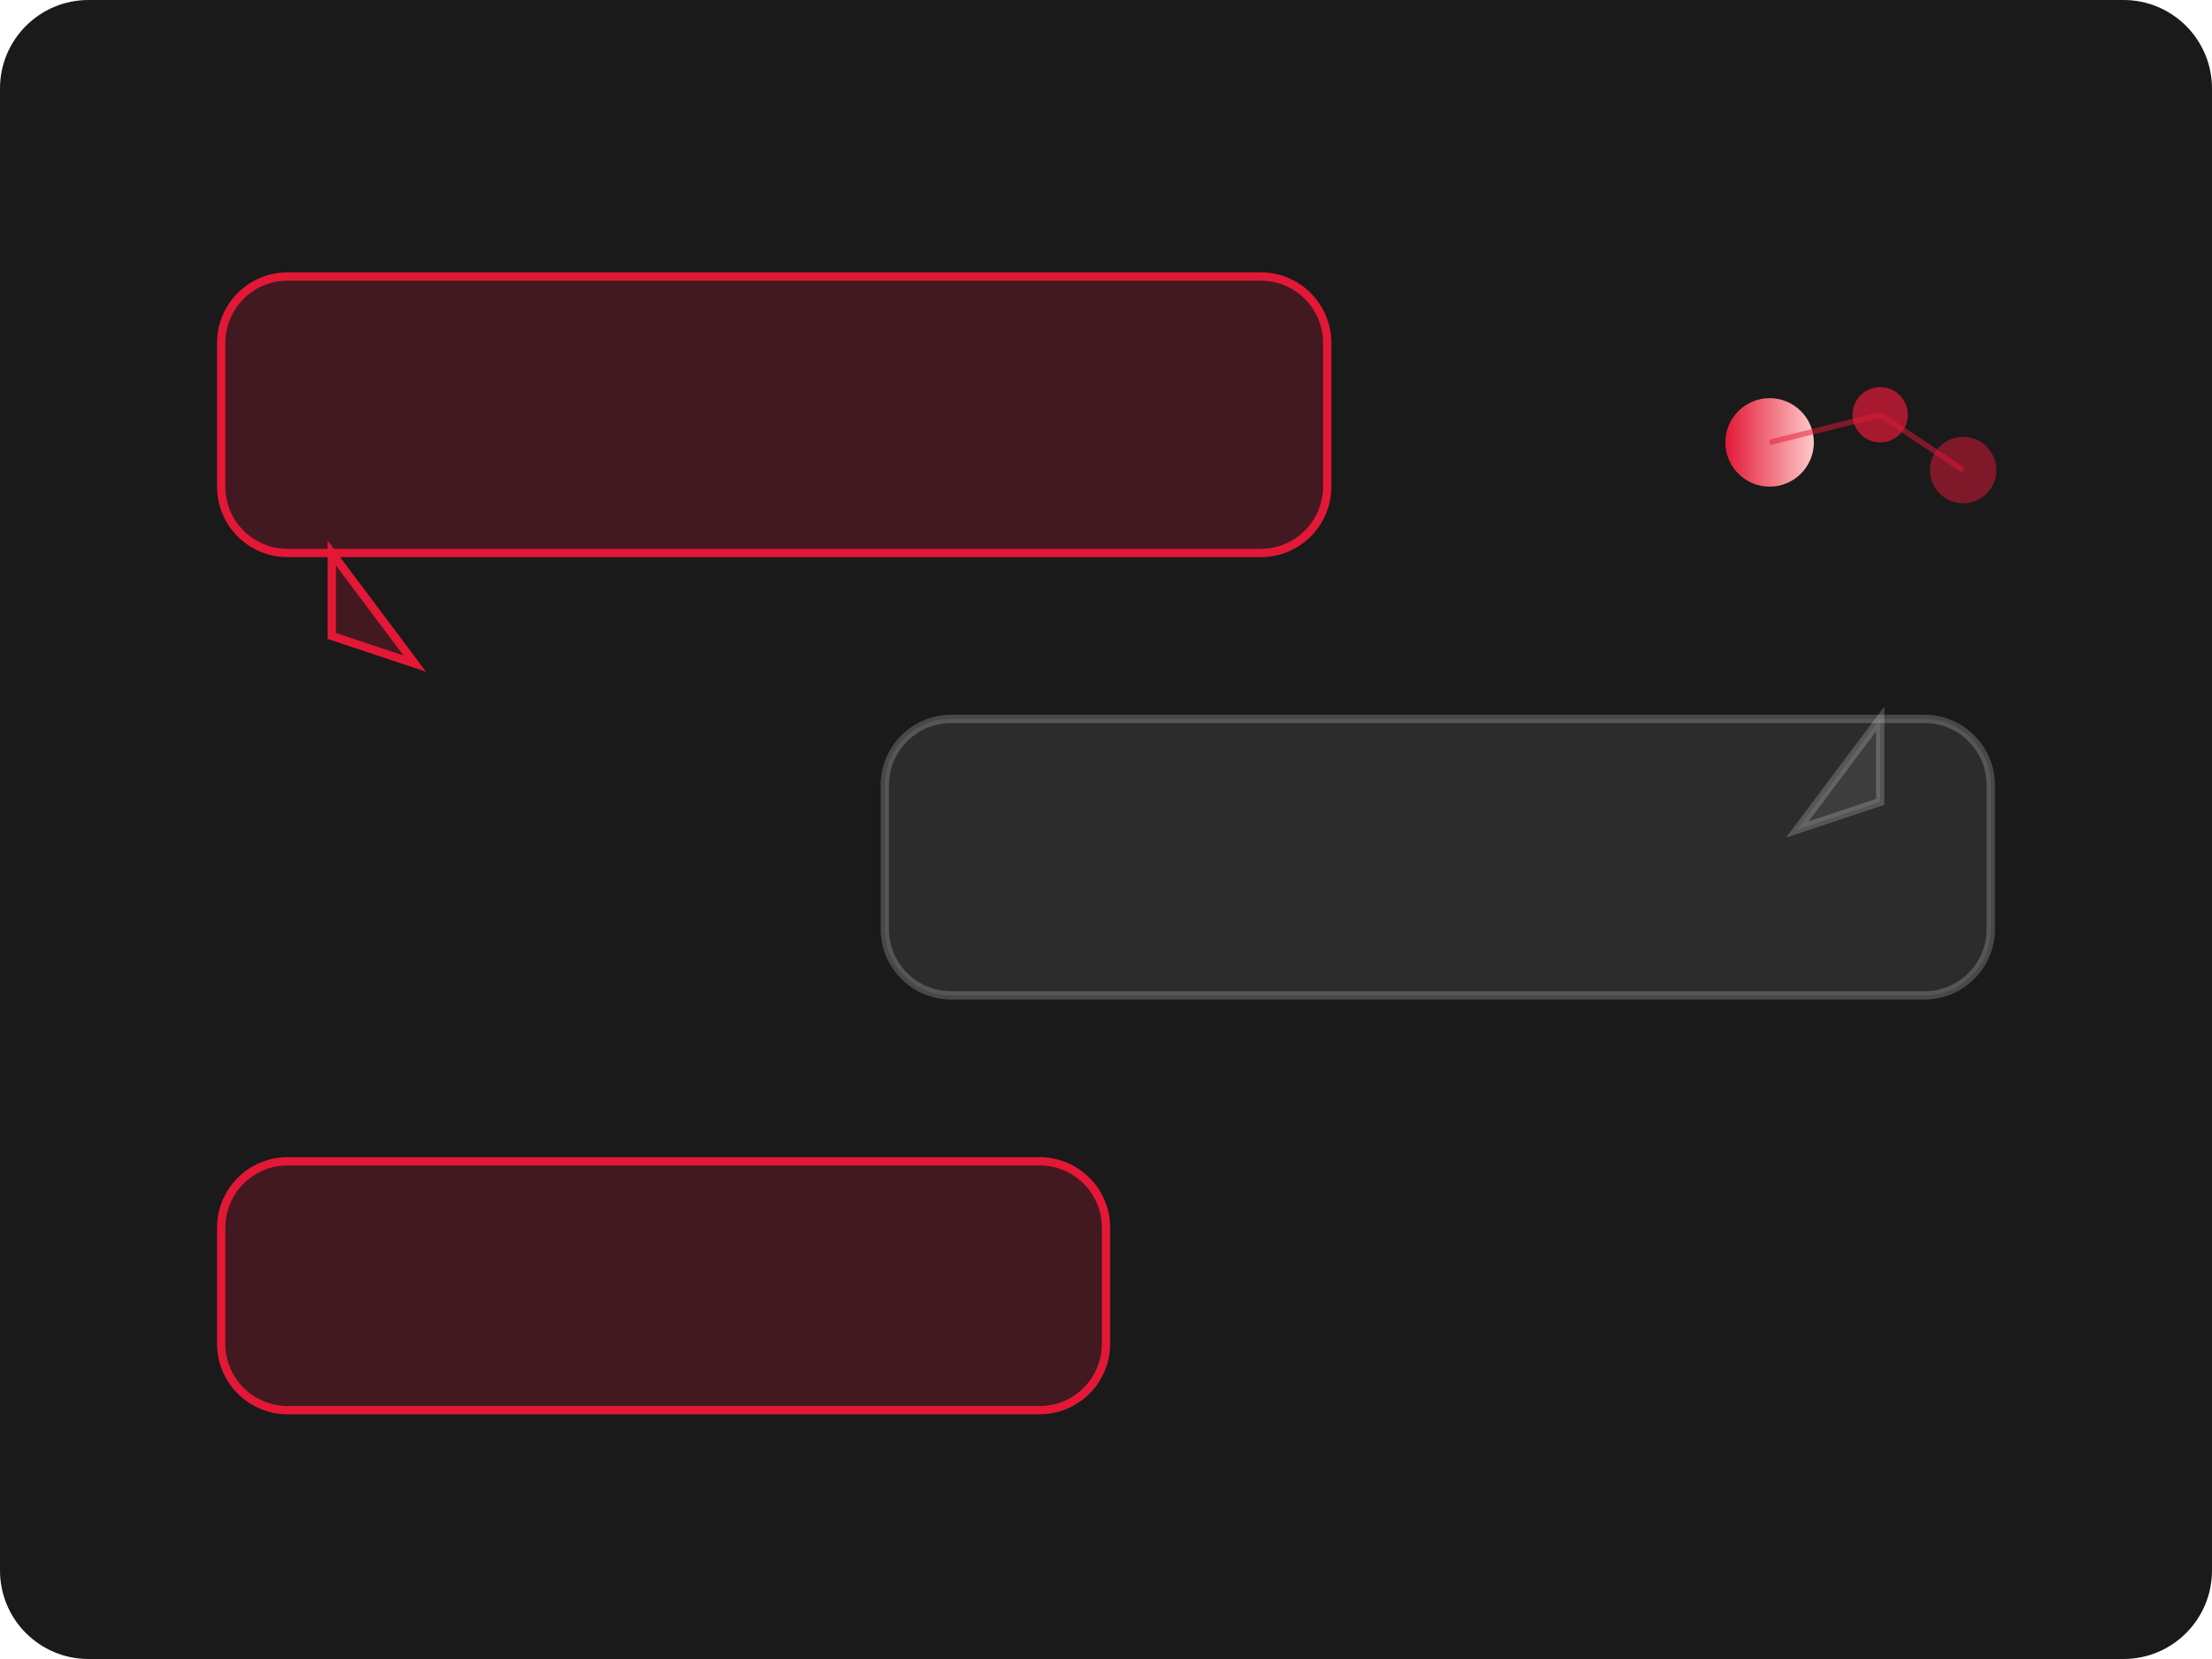
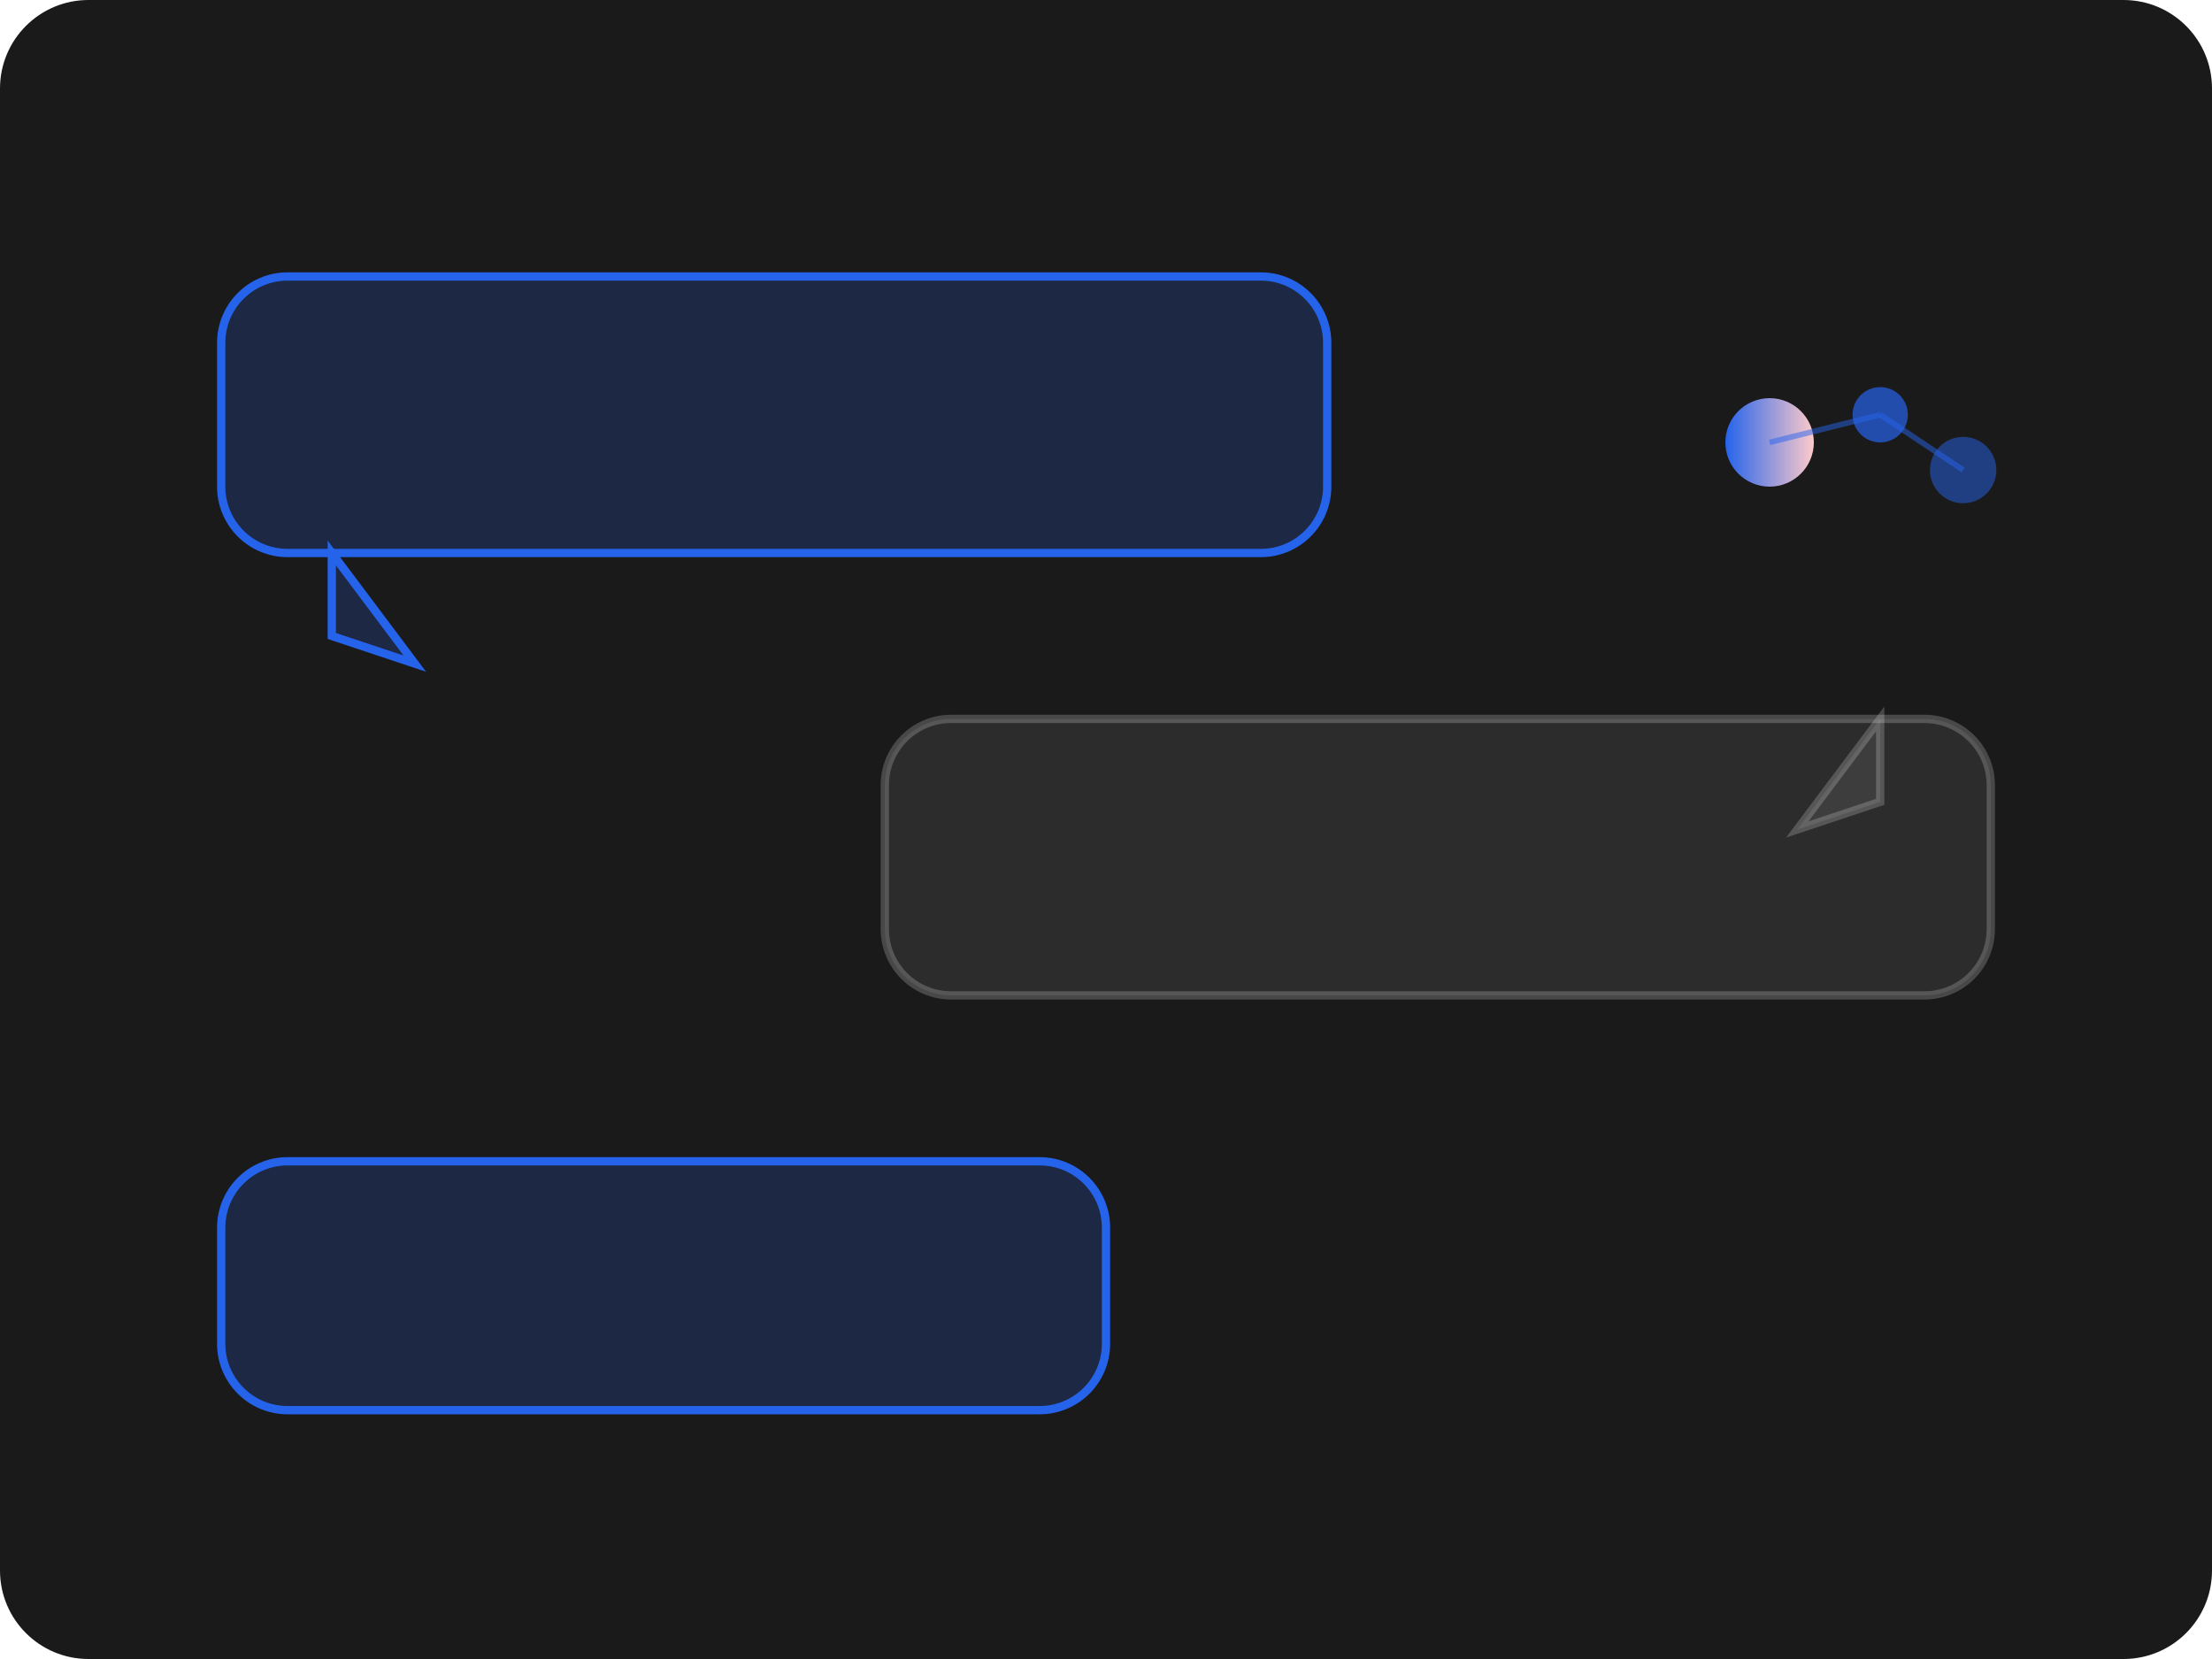
<svg xmlns="http://www.w3.org/2000/svg" viewBox="0 0 400 300" fill="none">
  <defs>
    <linearGradient id="ai-red" x1="0%" y1="0%" x2="100%" y2="0%">
-       <stop offset="0%" style="stop-color:#E31837" />
+       <stop offset="0%" style="stop-color:#2563EB" />
      <stop offset="100%" style="stop-color:#FECACA" />
    </linearGradient>
  </defs>
  <rect width="400" height="300" fill="#1a1a1a" rx="16" />
-   <rect x="40" y="50" width="200" height="50" rx="12" fill="rgba(227,24,55,0.2)" stroke="#E31837" stroke-width="1.5" />
-   <path d="M60 100 L75 120 L60 115 Z" fill="rgba(227,24,55,0.2)" stroke="#E31837" stroke-width="1.5" />
+   <rect x="40" y="50" width="200" height="50" rx="12" fill="rgba(37,99,235,0.2)" stroke="#2563EB" stroke-width="1.5" />
+   <path d="M60 100 L75 120 L60 115 Z" fill="rgba(37,99,235,0.2)" stroke="#2563EB" stroke-width="1.5" />
  <rect x="160" y="130" width="200" height="50" rx="12" fill="rgba(255,255,255,0.08)" stroke="rgba(255,255,255,0.2)" stroke-width="1.5" />
  <path d="M340 130 L325 150 L340 145 Z" fill="rgba(255,255,255,0.08)" stroke="rgba(255,255,255,0.2)" stroke-width="1.5" />
-   <rect x="40" y="210" width="160" height="45" rx="12" fill="rgba(227,24,55,0.2)" stroke="#E31837" stroke-width="1.5" />
+   <rect x="40" y="210" width="160" height="45" rx="12" fill="rgba(37,99,235,0.2)" stroke="#2563EB" stroke-width="1.5" />
  <circle cx="320" cy="80" r="8" fill="url(#ai-red)" />
-   <circle cx="340" cy="75" r="5" fill="#E31837" opacity="0.7" />
-   <circle cx="355" cy="85" r="6" fill="#E31837" opacity="0.5" />
-   <line x1="320" y1="80" x2="340" y2="75" stroke="#E31837" stroke-width="1" opacity="0.5" />
-   <line x1="340" y1="75" x2="355" y2="85" stroke="#E31837" stroke-width="1" opacity="0.5" />
+   <circle cx="340" cy="75" r="5" fill="#2563EB" opacity="0.7" />
+   <circle cx="355" cy="85" r="6" fill="#2563EB" opacity="0.5" />
+   <line x1="320" y1="80" x2="340" y2="75" stroke="#2563EB" stroke-width="1" opacity="0.5" />
+   <line x1="340" y1="75" x2="355" y2="85" stroke="#2563EB" stroke-width="1" opacity="0.5" />
</svg>
